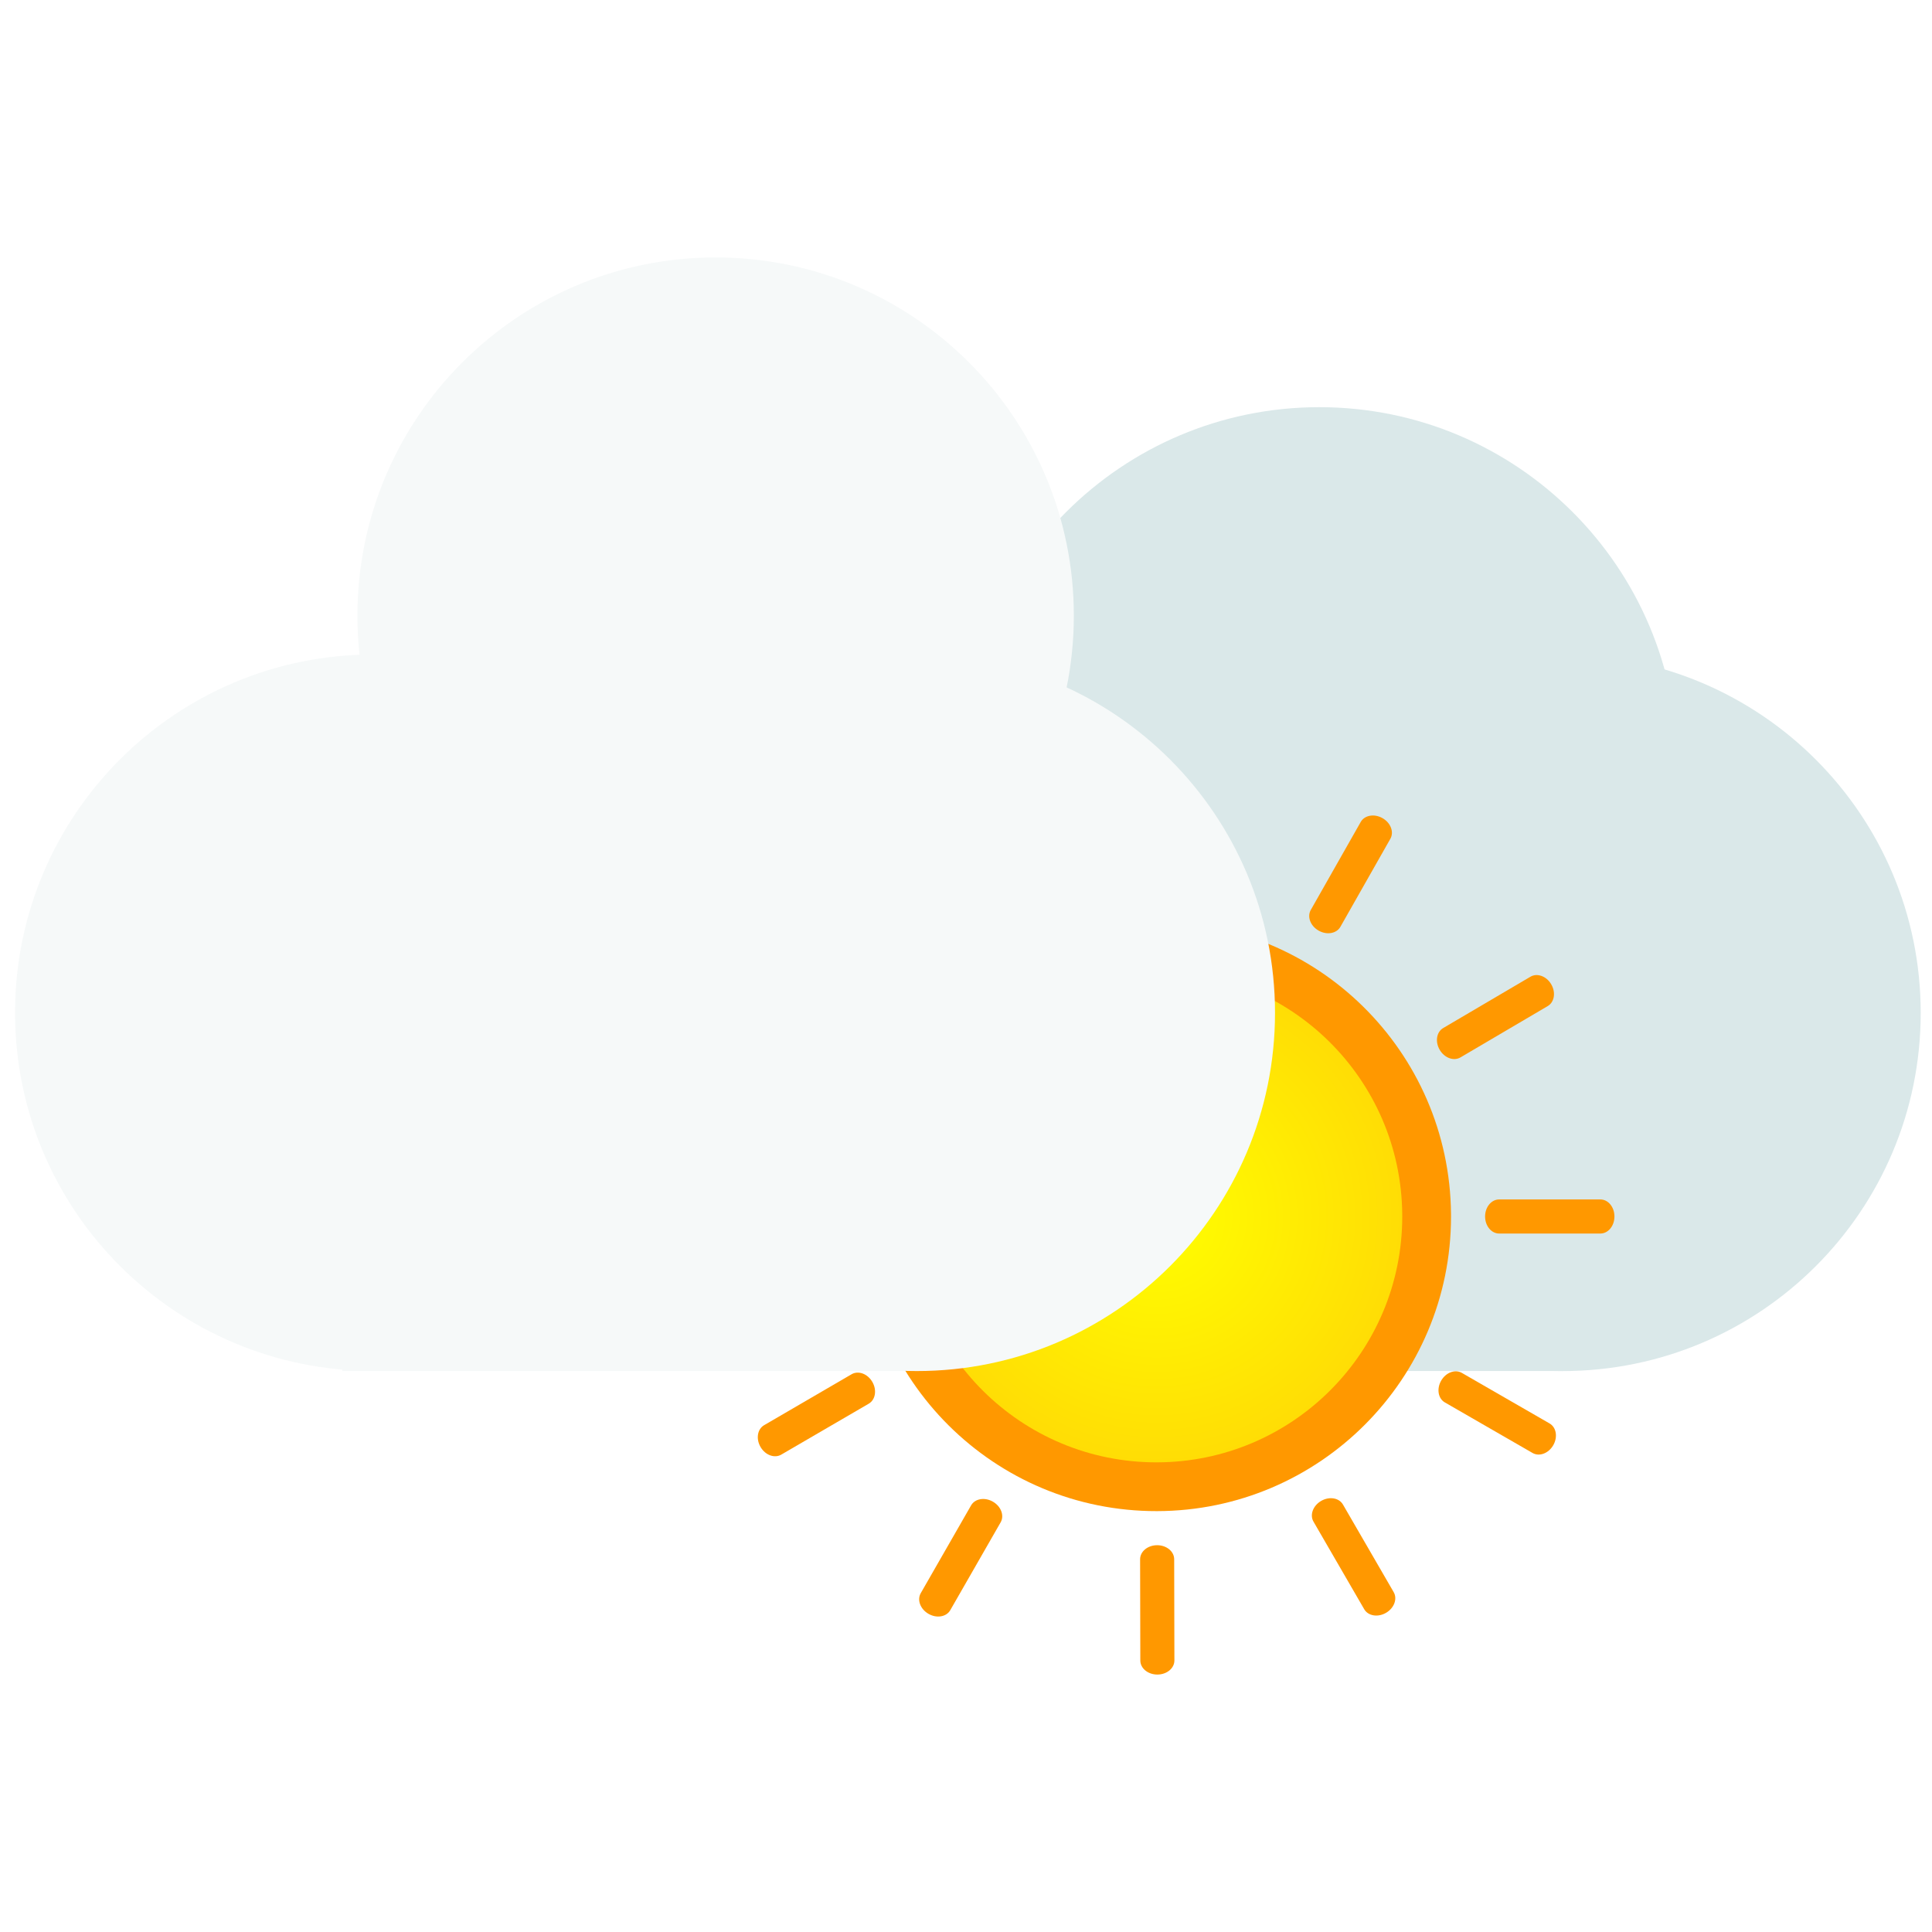
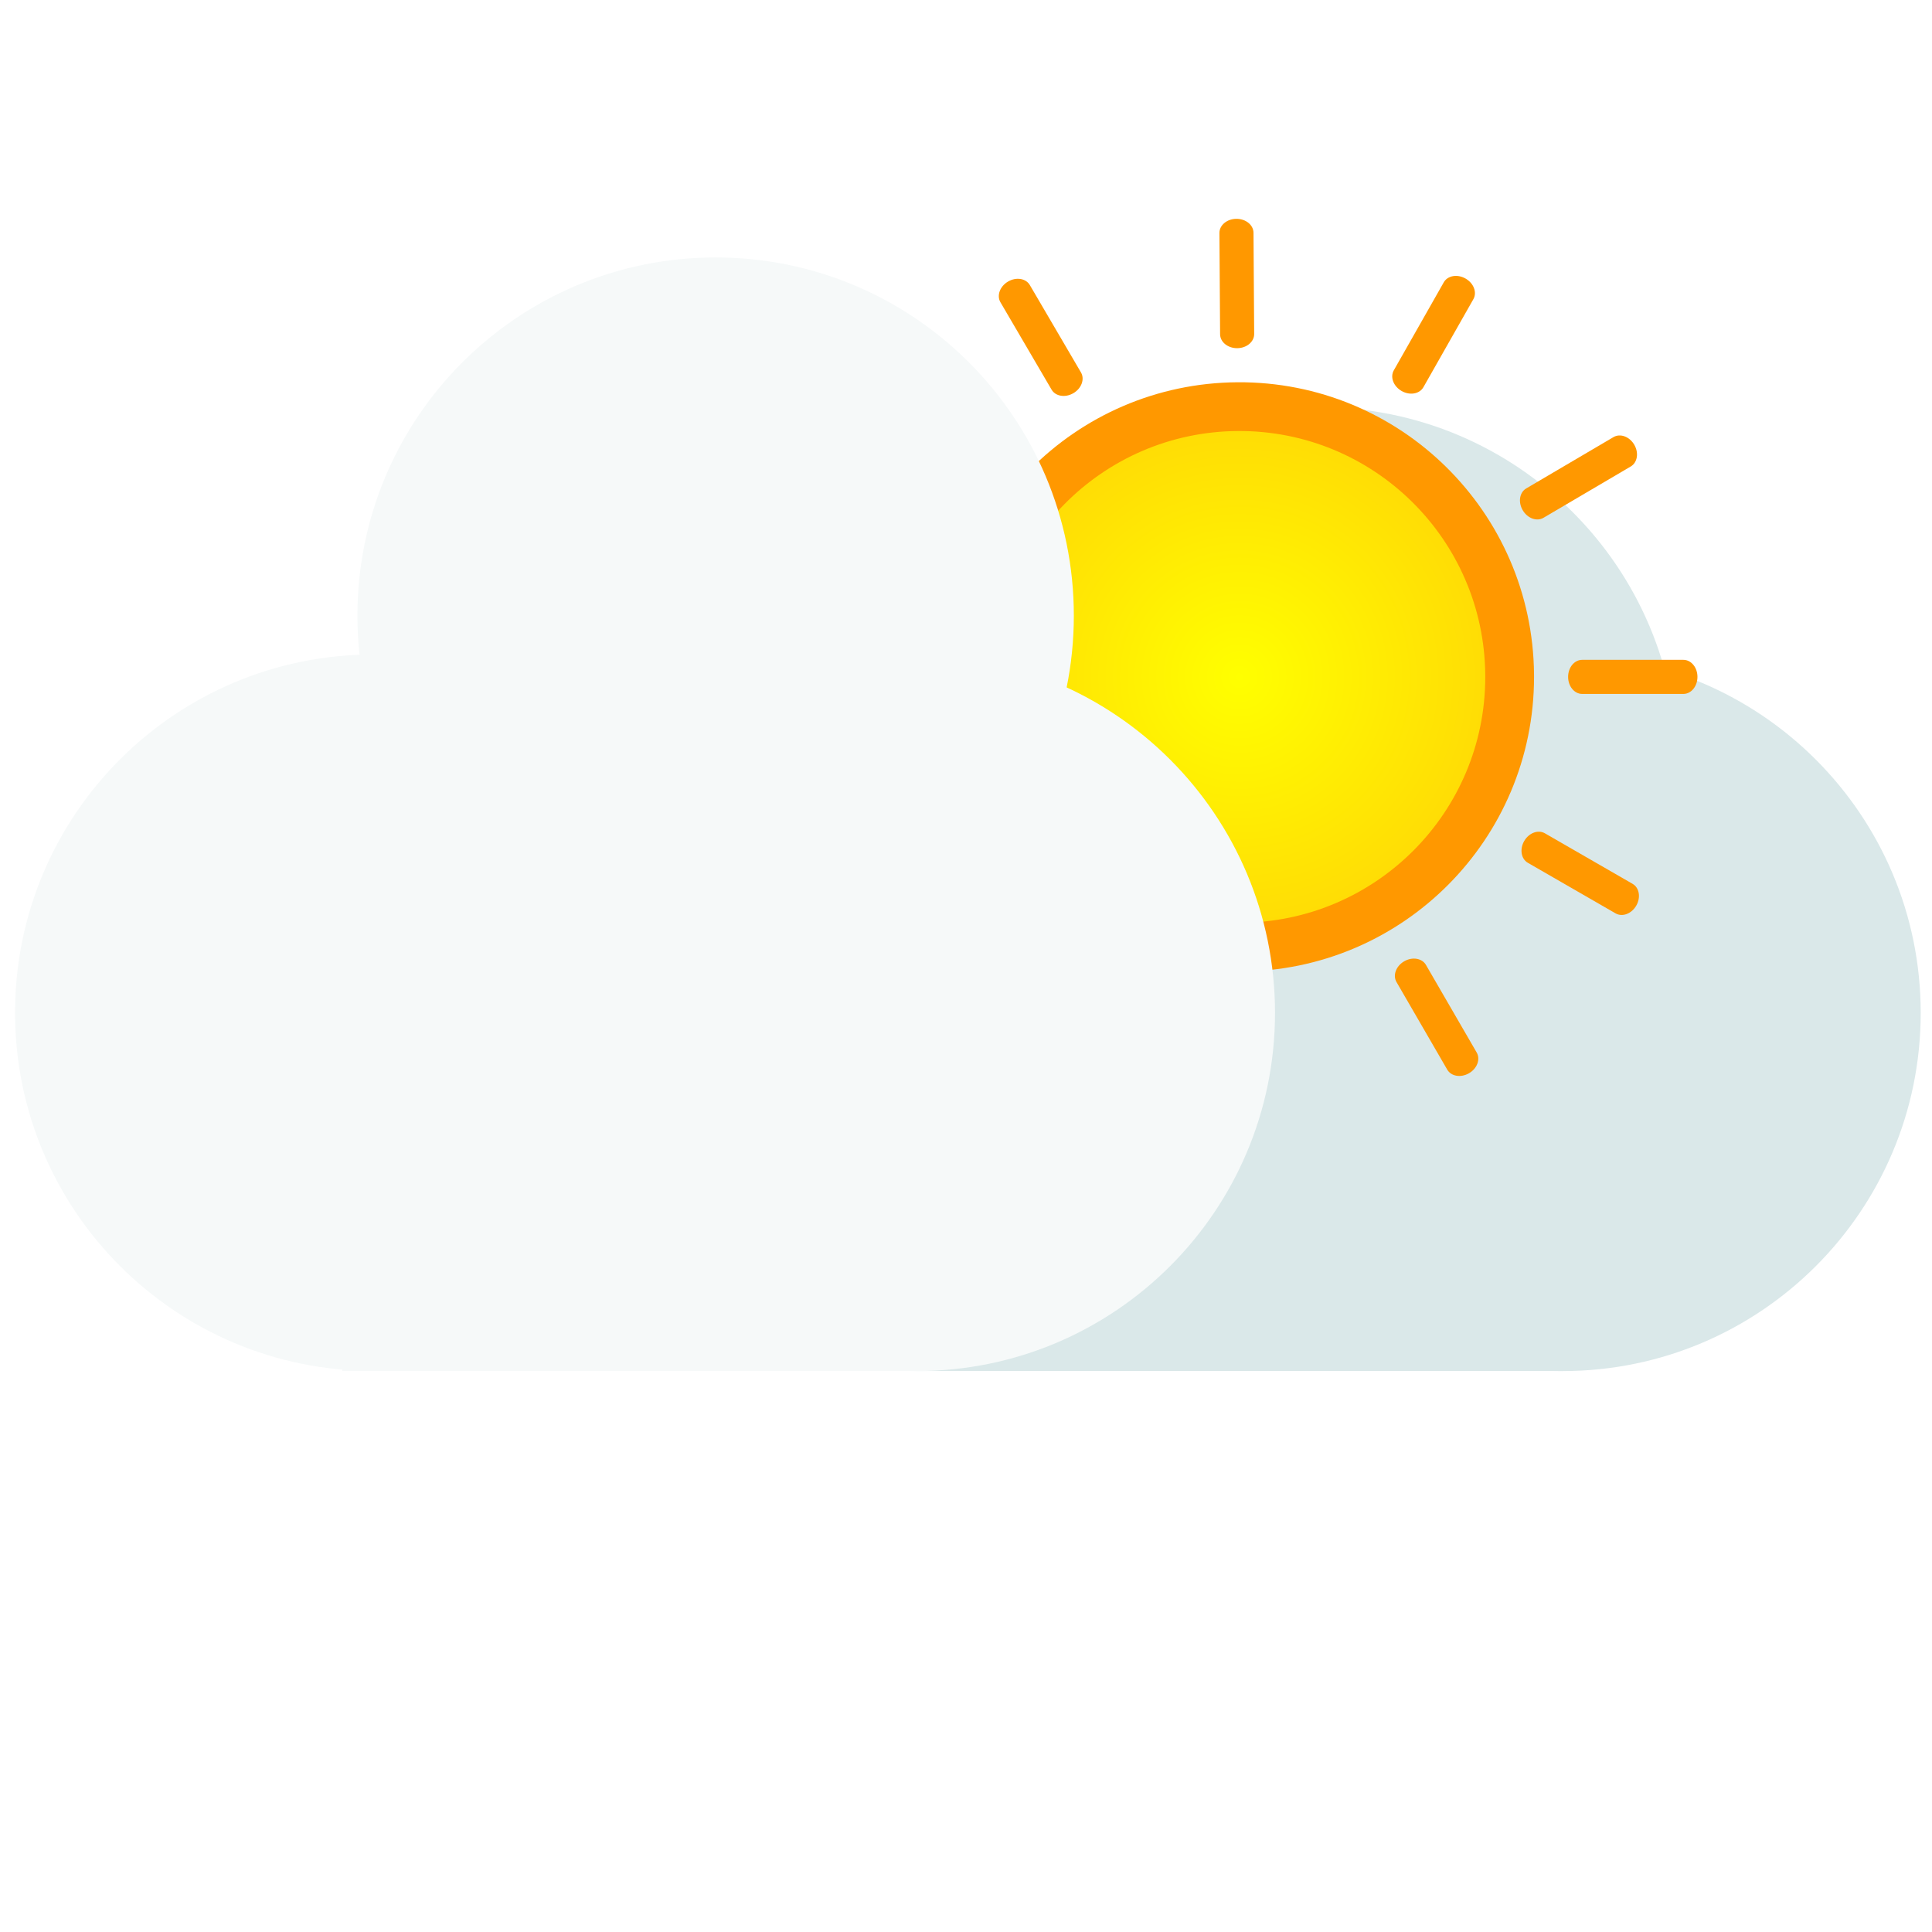
<svg xmlns="http://www.w3.org/2000/svg" xmlns:xlink="http://www.w3.org/1999/xlink" width="256" height="256" viewBox="0 0 67.733 67.733" version="1.1" id="svg5">
  <defs id="defs2">
    <radialGradient xlink:href="#linearGradient4260" id="radialGradient4262" cx="35.586" cy="35.586" fx="35.586" fy="35.586" r="17.835" gradientUnits="userSpaceOnUse" gradientTransform="matrix(0.8801346,0,0,0.8801345,0.3697799,17.29625)" />
    <linearGradient id="linearGradient4260">
      <stop style="stop-color:#ffff00;stop-opacity:1;" offset="0" id="stop4256" />
      <stop style="stop-color:#ffdd05;stop-opacity:1;" offset="1" id="stop4258" />
    </linearGradient>
  </defs>
  <g id="layer1">
    <circle style="fill:#dae8e9;fill-opacity:1;stroke:#040000;stroke-width:0" id="path234-9" cy="35.51" cx="54.779" r="12.558" />
    <circle style="fill:#dae8e9;fill-opacity:1;stroke:#040000;stroke-width:0" id="path234-9-1" cy="26.833" cx="46.255" r="12.558" />
    <rect style="fill:#dae8e9;fill-opacity:1;stroke:#040000;stroke-width:0" id="rect1098" width="22.638" height="25.113" x="32.141" y="22.952" />
    <rect style="fill:#f6f9f9;fill-opacity:1;stroke:#040000;stroke-width:0" id="rect1098-8" width="20.438" height="18.571" x="11.999" y="29.494" />
-     <circle style="fill:#f6f9f9;fill-opacity:1;stroke:#040000;stroke-width:0" id="path234" cy="21.584" cx="25.089" r="12.558" />
    <circle style="fill:#f6f9f9;fill-opacity:1;stroke:#040000;stroke-width:0" id="path234-91-9" cy="35.504" cx="13.086" r="12.558" />
-     <g id="layer1-3" transform="matrix(0.5491232,0,0,0.5491232,23.13903,15.95152)">
+     <g id="layer1-3" transform="matrix(0.5491232,0,0,0.5491232,26.04944,-2.966192)">
      <path id="path3414" style="fill:#ff9800;stroke:#000000;stroke-width:0" d="M 50.502,48.617 A 18.811,18.811 0 0 1 31.732,67.428 18.811,18.811 0 0 1 12.88,48.7 18.811,18.811 0 0 1 31.566,29.807 18.811,18.811 0 0 1 50.501,48.451" />
      <path id="path2217" style="fill:url(#radialGradient4262);stroke:#536756;stroke-width:0" d="M 47.388,48.617 A 15.697,15.697 0 0 1 31.725,64.314 15.697,15.697 0 0 1 15.994,48.686 15.697,15.697 0 0 1 31.587,32.92 15.697,15.697 0 0 1 47.387,48.479" />
      <path id="rect4340" style="fill:#ff9800;stroke:#000000;stroke-width:0" d="m 60.935,48.617 c 0,0.603 -0.4,1.088 -0.898,1.088 h -6.462 c -0.497,0 -0.898,-0.485 -0.898,-1.088 0,-0.603 0.4,-1.088 0.898,-1.088 h 6.462 c 0.497,0 0.898,0.485 0.898,1.088 z" />
      <path id="rect4340-5" style="fill:#ff9800;stroke:#000000;stroke-width:0" d="m 57.028,63.221 c -0.301,0.522 -0.89,0.742 -1.321,0.494 l -5.599,-3.227 c -0.431,-0.248 -0.536,-0.869 -0.235,-1.391 0.301,-0.522 0.89,-0.742 1.321,-0.494 l 5.599,3.227 c 0.431,0.248 0.536,0.869 0.235,1.391 z" />
      <path id="rect4340-0" style="fill:#ff9800;stroke:#000000;stroke-width:0" d="m 46.35,73.922 c -0.521,0.302 -1.142,0.199 -1.391,-0.232 l -3.239,-5.592 c -0.249,-0.43 -0.03,-1.02 0.491,-1.322 0.521,-0.302 1.142,-0.199 1.391,0.232 l 3.239,5.592 c 0.249,0.43 0.03,1.02 -0.491,1.322 z" />
      <path id="rect4340-02" style="fill:#ff9800;stroke:#000000;stroke-width:0" d="m 31.755,77.862 c -0.603,0.001 -1.089,-0.398 -1.09,-0.896 l -0.014,-6.462 c -0.001,-0.497 0.483,-0.899 1.086,-0.9 0.603,-0.001 1.089,0.398 1.09,0.896 l 0.014,6.462 c 0.001,0.497 -0.483,0.899 -1.086,0.9 z" />
      <path id="rect4340-6" style="fill:#ff9800;stroke:#000000;stroke-width:0" d="m 17.143,73.987 c -0.523,-0.3 -0.744,-0.889 -0.497,-1.32 l 3.215,-5.606 c 0.247,-0.432 0.868,-0.538 1.39,-0.238 0.523,0.3 0.744,0.889 0.497,1.32 l -3.215,5.606 c -0.247,0.432 -0.868,0.538 -1.39,0.238 z" />
      <path id="rect4340-4" style="fill:#ff9800;stroke:#000000;stroke-width:0" d="M 6.418,63.332 C 6.115,62.812 6.217,62.191 6.647,61.941 l 5.585,-3.252 c 0.43,-0.25 1.02,-0.033 1.323,0.488 0.303,0.521 0.201,1.142 -0.229,1.392 l -5.585,3.252 c -0.43,0.25 -1.02,0.033 -1.323,-0.488 z" />
      <path id="rect4340-66" style="fill:#ff9800;stroke:#000000;stroke-width:0" d="m 2.446,48.746 c -0.003,-0.603 0.396,-1.09 0.893,-1.092 l 6.462,-0.028 c 0.497,-0.002 0.9,0.481 0.903,1.084 0.003,0.603 -0.396,1.09 -0.893,1.092 l -6.462,0.028 c -0.497,0.002 -0.9,-0.481 -0.903,-1.084 z" />
      <path id="rect4340-9" style="fill:#ff9800;stroke:#000000;stroke-width:0" d="m 6.289,34.125 c 0.299,-0.523 0.887,-0.746 1.319,-0.5 l 5.613,3.202 c 0.432,0.247 0.54,0.866 0.241,1.39 -0.299,0.523 -0.887,0.746 -1.319,0.5 L 6.53,35.515 C 6.098,35.269 5.991,34.649 6.289,34.125 Z" />
      <path id="rect4340-3" style="fill:#ff9800;stroke:#000000;stroke-width:0" d="m 16.92,23.377 c 0.52,-0.304 1.141,-0.204 1.392,0.226 l 3.264,5.577 c 0.251,0.429 0.035,1.02 -0.485,1.324 -0.52,0.304 -1.141,0.204 -1.392,-0.226 l -3.264,-5.577 c -0.251,-0.429 -0.035,-1.02 0.485,-1.324 z" />
      <path id="rect4340-31" style="fill:#ff9800;stroke:#000000;stroke-width:0" d="m 31.497,19.373 c 0.603,-0.004 1.09,0.393 1.094,0.891 l 0.043,6.462 c 0.003,0.497 -0.479,0.901 -1.082,0.905 -0.603,0.004 -1.09,-0.393 -1.094,-0.891 l -0.043,-6.462 c -0.003,-0.497 0.479,-0.901 1.082,-0.905 z" />
      <path id="rect4340-7" style="fill:#ff9800;stroke:#000000;stroke-width:0" d="m 46.126,23.184 c 0.524,0.297 0.748,0.885 0.503,1.318 l -3.19,5.62 c -0.246,0.433 -0.865,0.541 -1.389,0.244 -0.524,-0.297 -0.748,-0.885 -0.503,-1.318 l 3.19,-5.62 c 0.246,-0.433 0.865,-0.541 1.389,-0.244 z" />
      <path id="rect4340-67" style="fill:#ff9800;stroke:#000000;stroke-width:0" d="m 56.898,33.791 c 0.306,0.519 0.206,1.141 -0.223,1.393 l -5.57,3.276 c -0.429,0.252 -1.02,0.037 -1.325,-0.482 -0.306,-0.519 -0.206,-1.141 0.223,-1.393 l 5.57,-3.276 c 0.429,-0.252 1.02,-0.037 1.325,0.482 z" />
    </g>
    <circle style="fill:#f6f9f9;fill-opacity:1;stroke:#040000;stroke-width:0" id="path234-91" cy="35.509" cx="32.142" r="12.558" />
+     <circle style="fill:#f6f9f9;fill-opacity:1;stroke:#040000;stroke-width:0" id="path234" cy="21.584" cx="25.089" r="12.558" />
  </g>
</svg>
